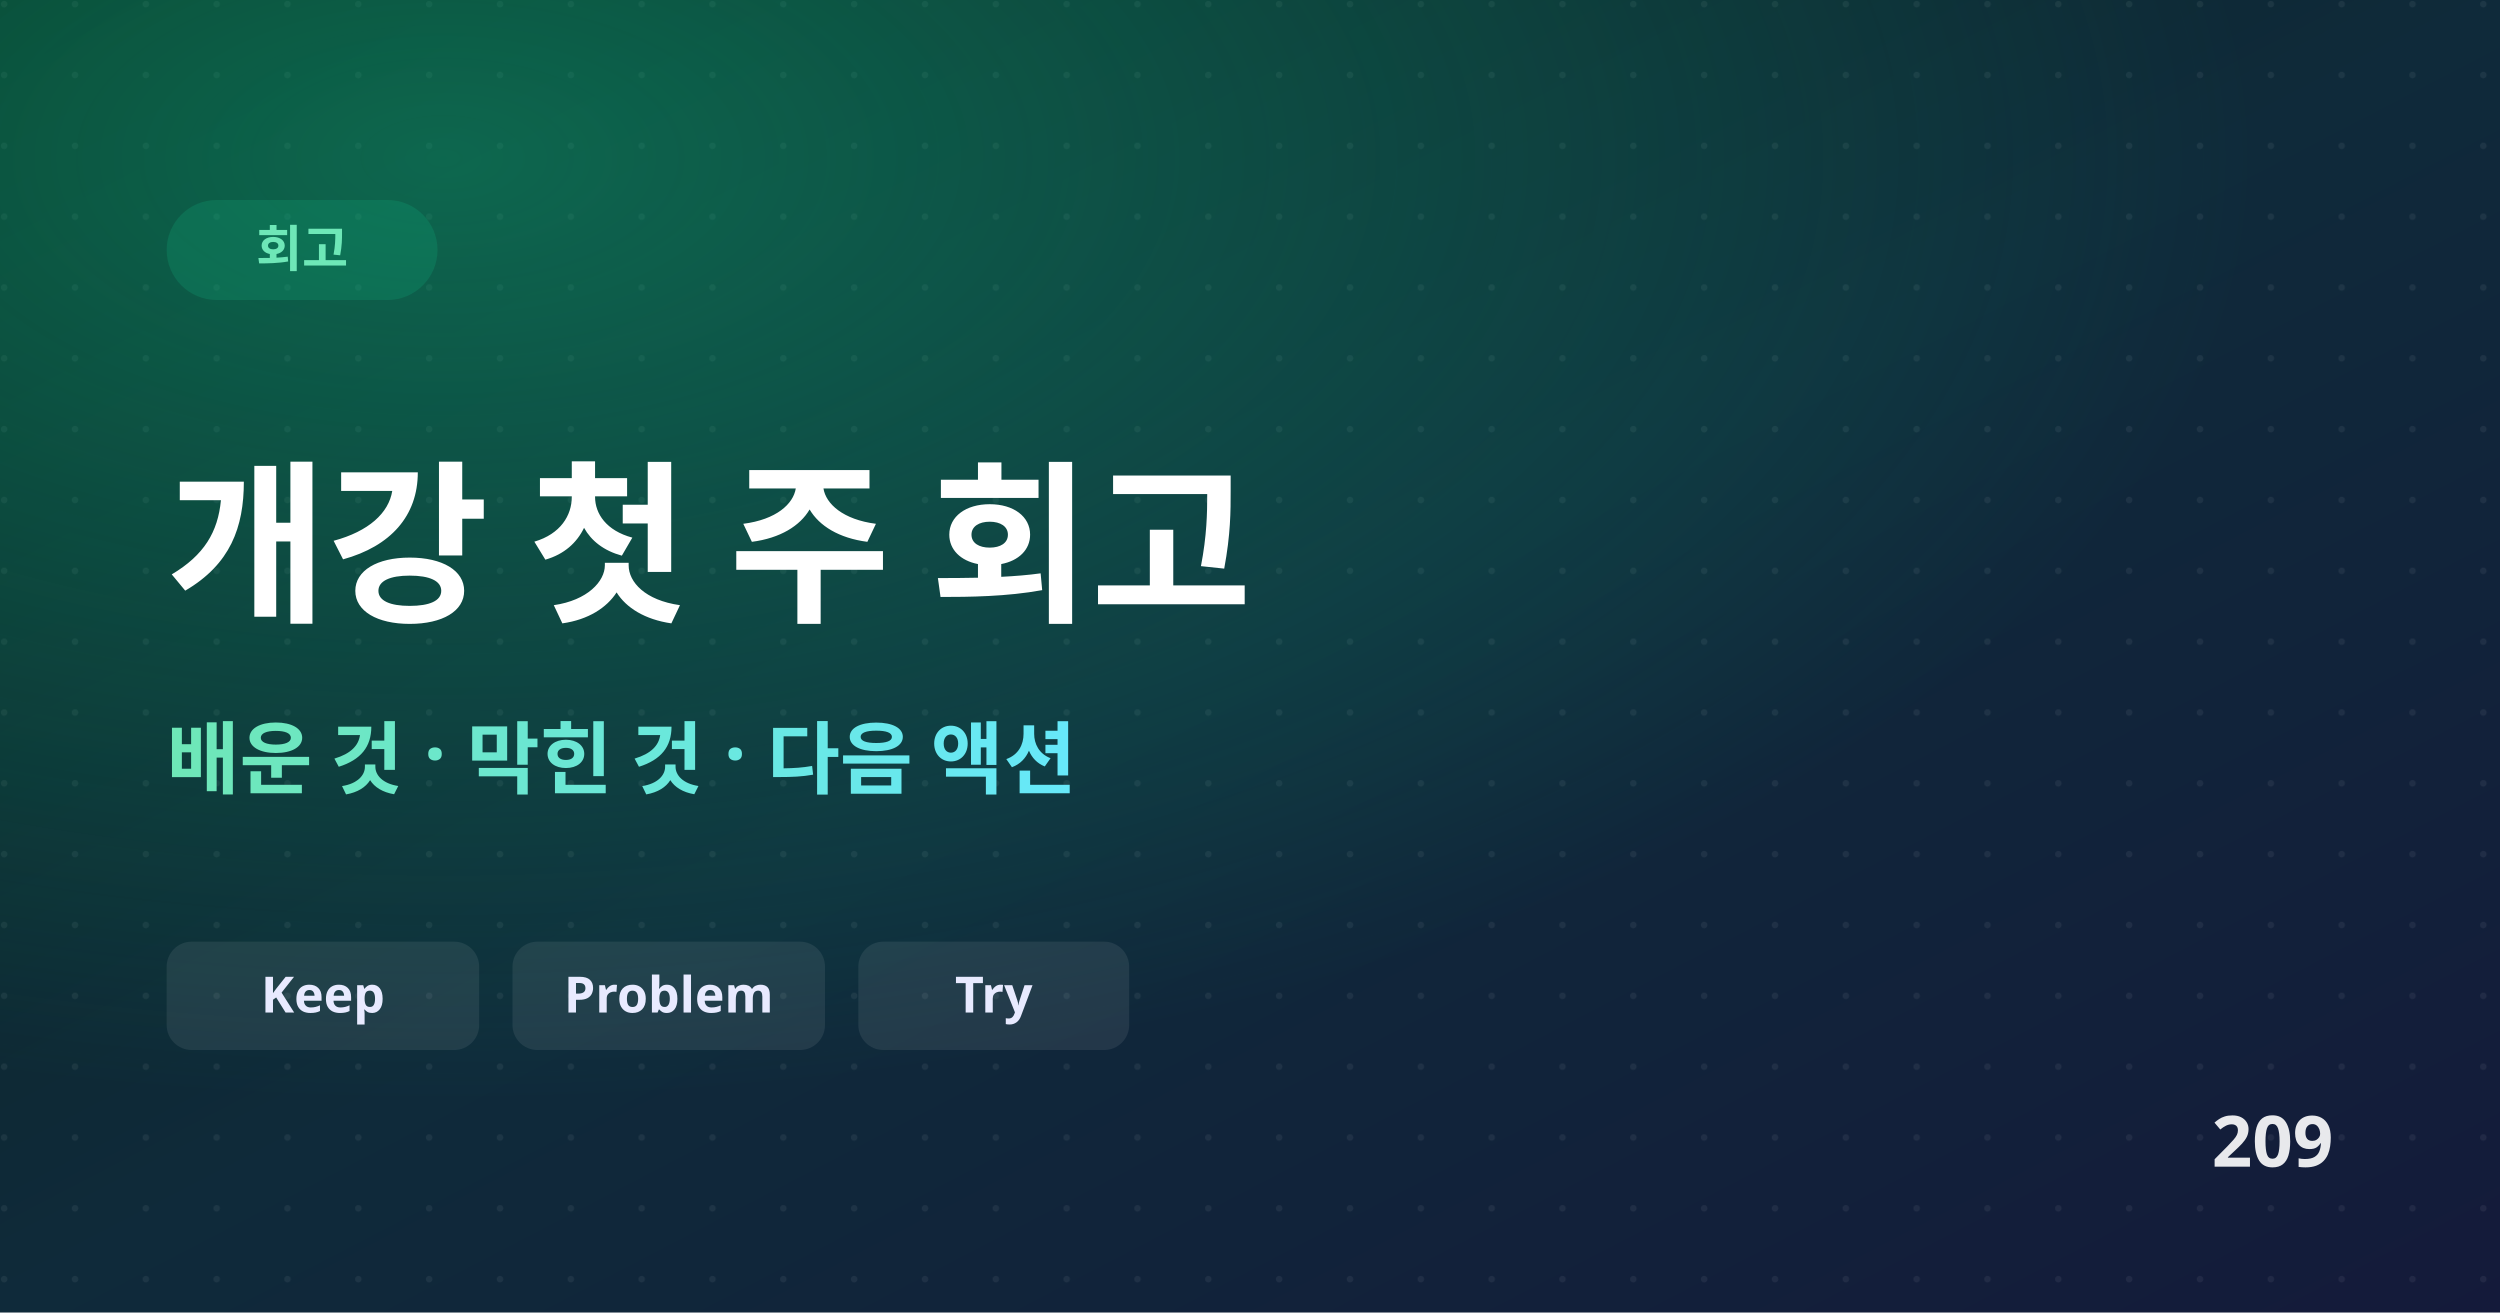
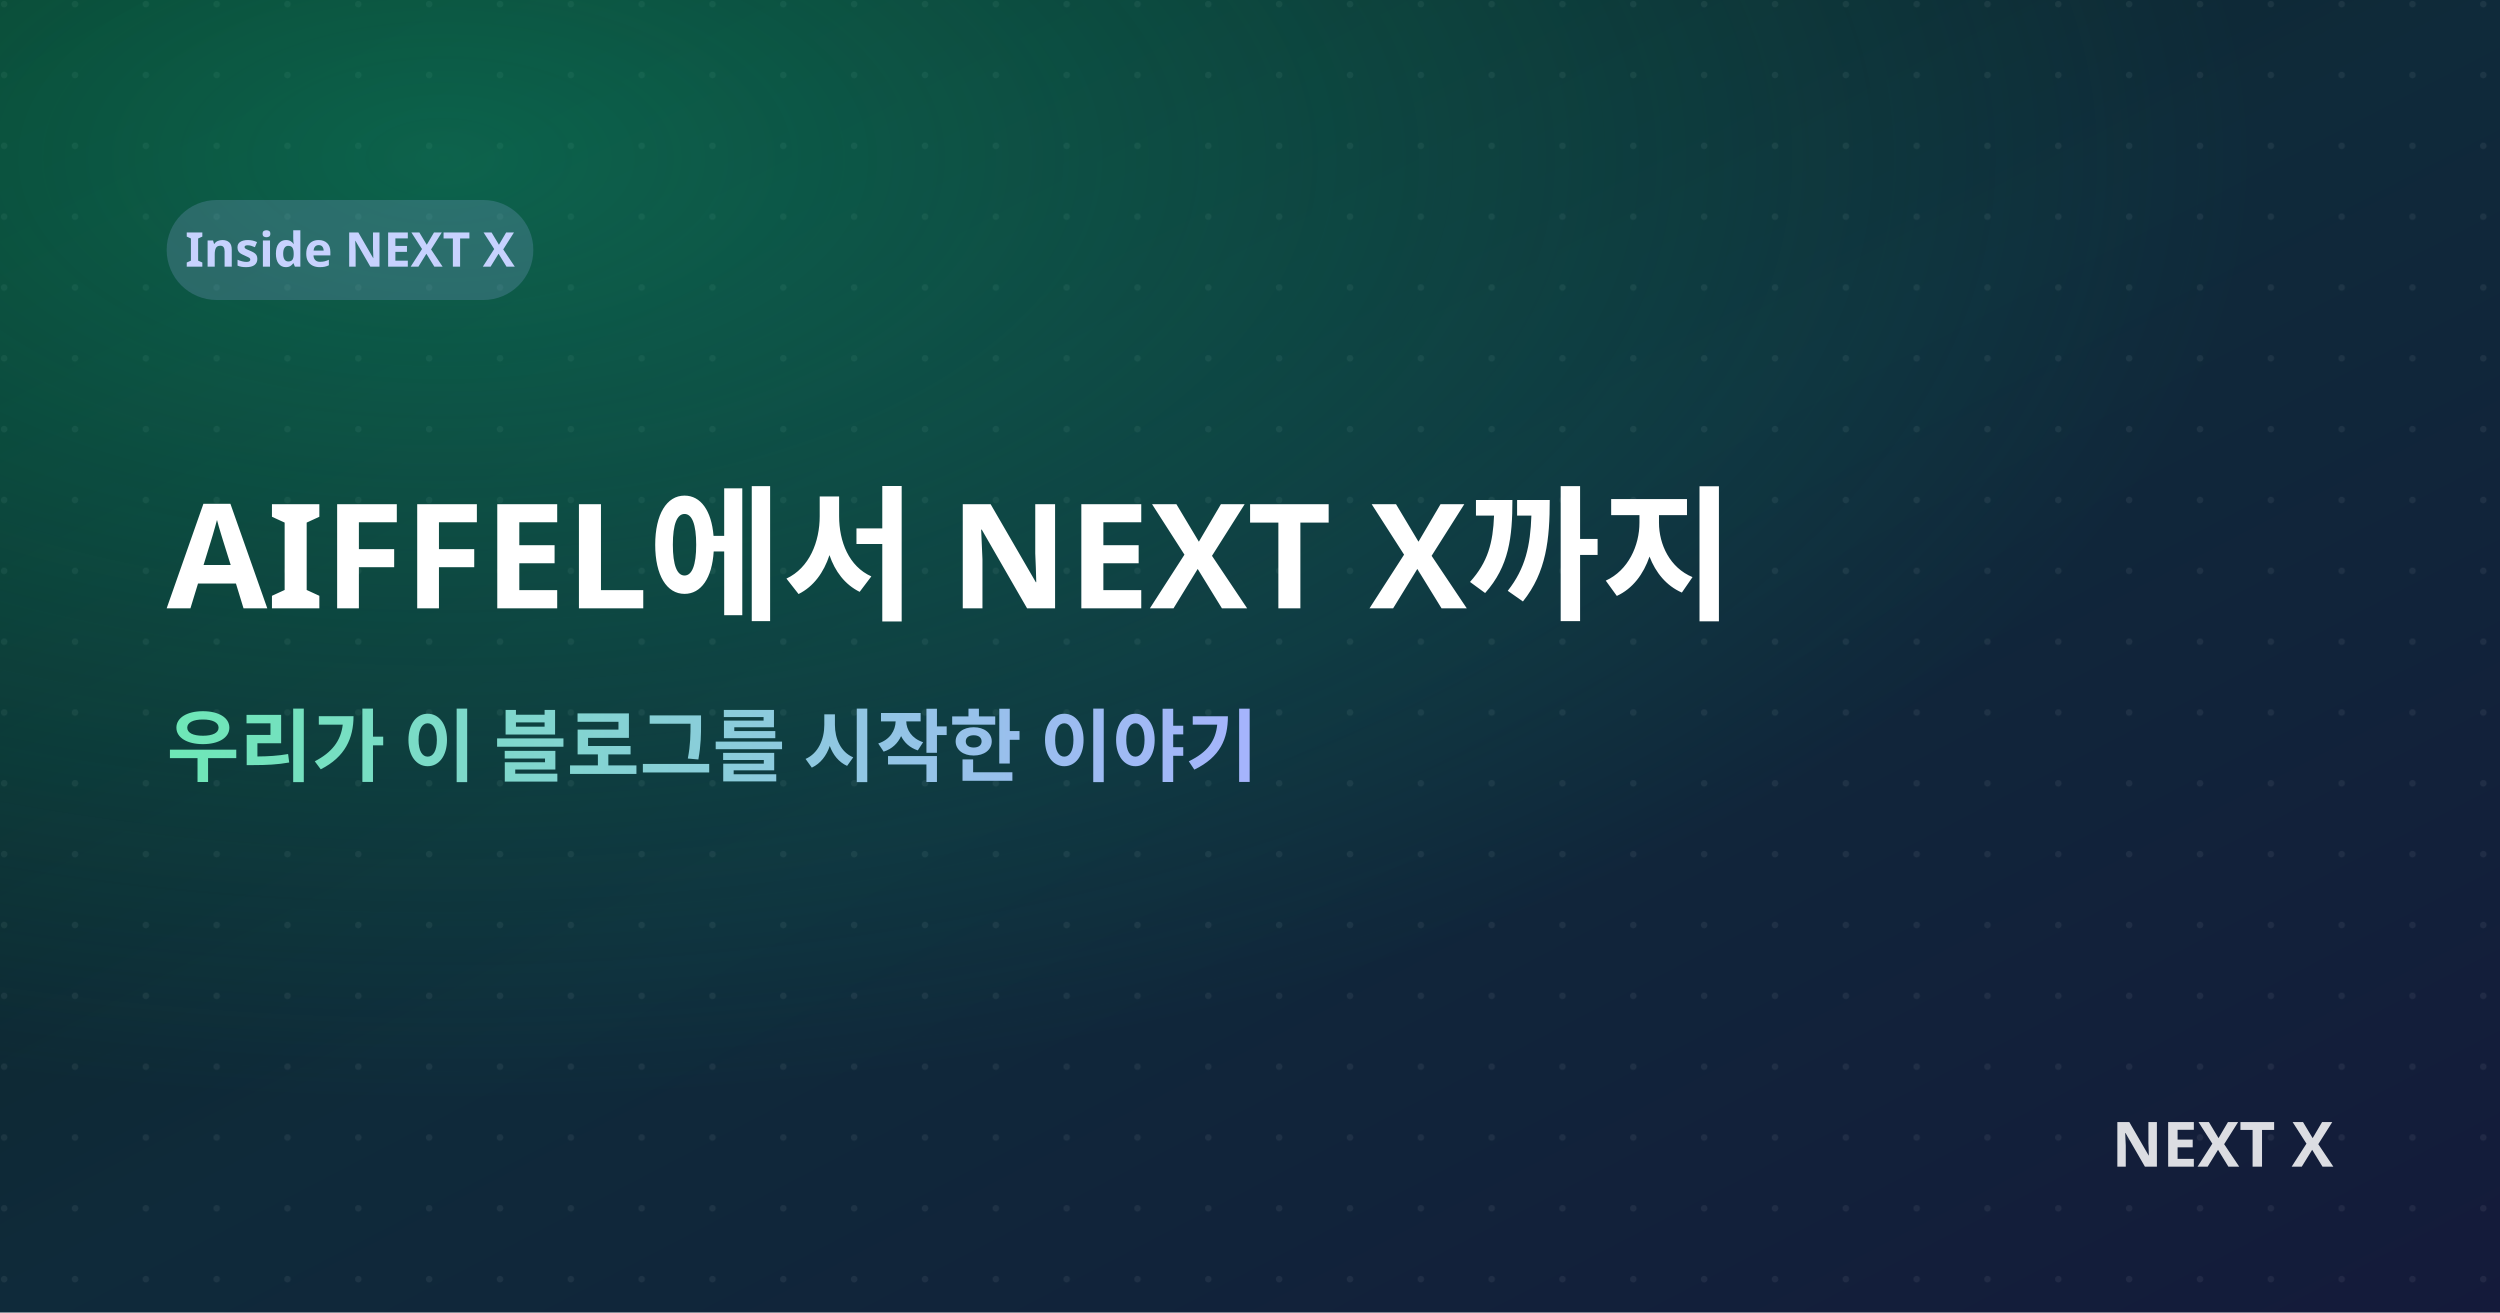
<svg xmlns="http://www.w3.org/2000/svg" viewBox="0 0 1200 630" width="1200" height="630" font-family="'Apple SD Gothic Neo','Malgun Gothic','Noto Sans KR','Segoe UI',sans-serif">
  <defs>
    <linearGradient id="bg" x1="0" y1="0" x2="1" y2="1">
      <stop offset="0" stop-color="#08221c" />
      <stop offset="0.5" stop-color="#0f2a3a" />
      <stop offset="1" stop-color="#141a3a" />
    </linearGradient>
    <radialGradient id="glow" cx="18%" cy="12%" r="72%">
-       <stop offset="0" stop-color="#10b981" stop-opacity="0.45" />
+       <stop offset="0" stop-color="#10b981" stop-opacity="0.42" />
      <stop offset="1" stop-color="#10b981" stop-opacity="0" />
    </radialGradient>
    <pattern id="dots" width="34" height="34" patternUnits="userSpaceOnUse">
      <circle cx="2" cy="2" r="1.6" fill="#fff" opacity="0.06" />
    </pattern>
    <linearGradient id="ac" x1="0" y1="0" x2="1" y2="0">
      <stop offset="0" stop-color="#6ee7b7" />
-       <stop offset="1" stop-color="#67e8f9" />
+       <stop offset="1" stop-color="#a5b4fc" />
    </linearGradient>
  </defs>
  <rect width="1200" height="630" fill="url(#bg)" />
  <rect width="1200" height="630" fill="url(#dots)" />
  <rect width="1200" height="630" fill="url(#glow)" />
  <g transform="translate(80,96)">
-     <rect width="130" height="48" rx="24" fill="#10b981" opacity="0.2" />
-     <text x="65" y="32" text-anchor="middle" font-size="24" font-weight="700" fill="#6ee7b7">회고</text>
+     <rect width="176" height="48" rx="24" fill="#a5b4fc" opacity="0.2" />
+     <text x="88" y="32" text-anchor="middle" font-size="23" font-weight="700" fill="#c7d2fe">Inside NEXT X</text>
  </g>
-   <text x="80" y="292" font-size="84" font-weight="800" fill="#fff">개강 첫 주 회고</text>
-   <text x="80" y="378" font-size="38" font-weight="600" fill="url(#ac)">배운 것 · 막힌 것 · 다음 액션</text>
-   <g transform="translate(80,452)" font-size="24" font-weight="700">
-     <g>
-       <rect width="150" height="52" rx="12" fill="#fff" opacity="0.08" />
-       <text x="75" y="34" text-anchor="middle" fill="#e8eaff">Keep</text>
-     </g>
-     <g transform="translate(166,0)">
-       <rect width="150" height="52" rx="12" fill="#fff" opacity="0.08" />
-       <text x="75" y="34" text-anchor="middle" fill="#e8eaff">Problem</text>
-     </g>
-     <g transform="translate(332,0)">
-       <rect width="130" height="52" rx="12" fill="#fff" opacity="0.08" />
-       <text x="65" y="34" text-anchor="middle" fill="#e8eaff">Try</text>
-     </g>
-   </g>
-   <text x="1120" y="560" text-anchor="end" font-size="34" font-weight="800" fill="#fff" opacity="0.9">209</text>
+   <text x="80" y="292" font-size="70" font-weight="800" fill="#fff">AIFFEL에서 NEXT X까지</text>
+   <text x="80" y="372" font-size="38" font-weight="600" fill="url(#ac)">우리가 이 블로그를 시작한 이야기</text>
+   <text x="1120" y="560" text-anchor="end" font-size="30" font-weight="800" fill="#fff" opacity="0.85">NEXT X</text>
</svg>
